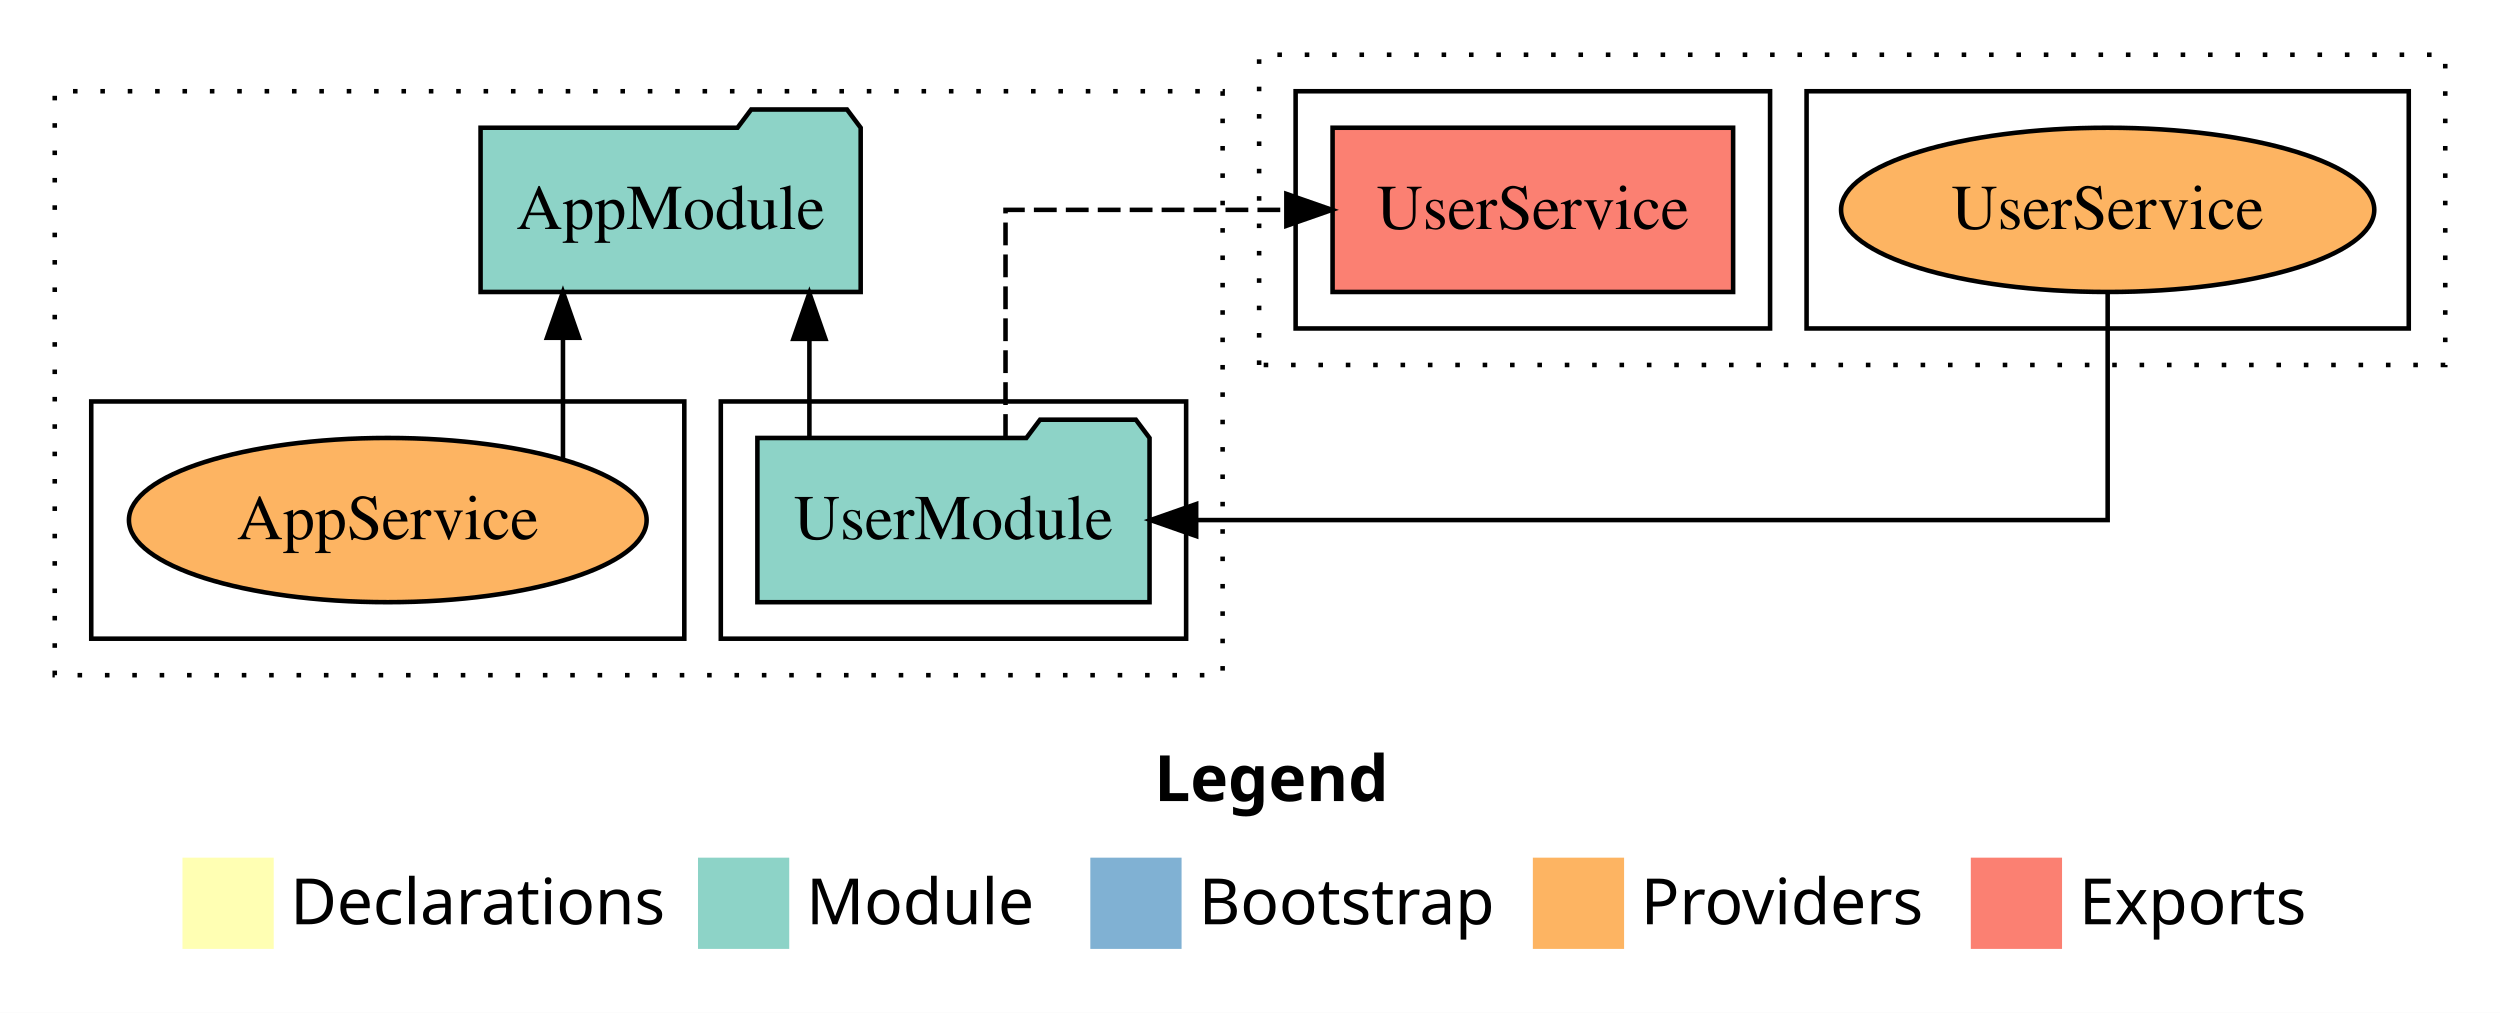
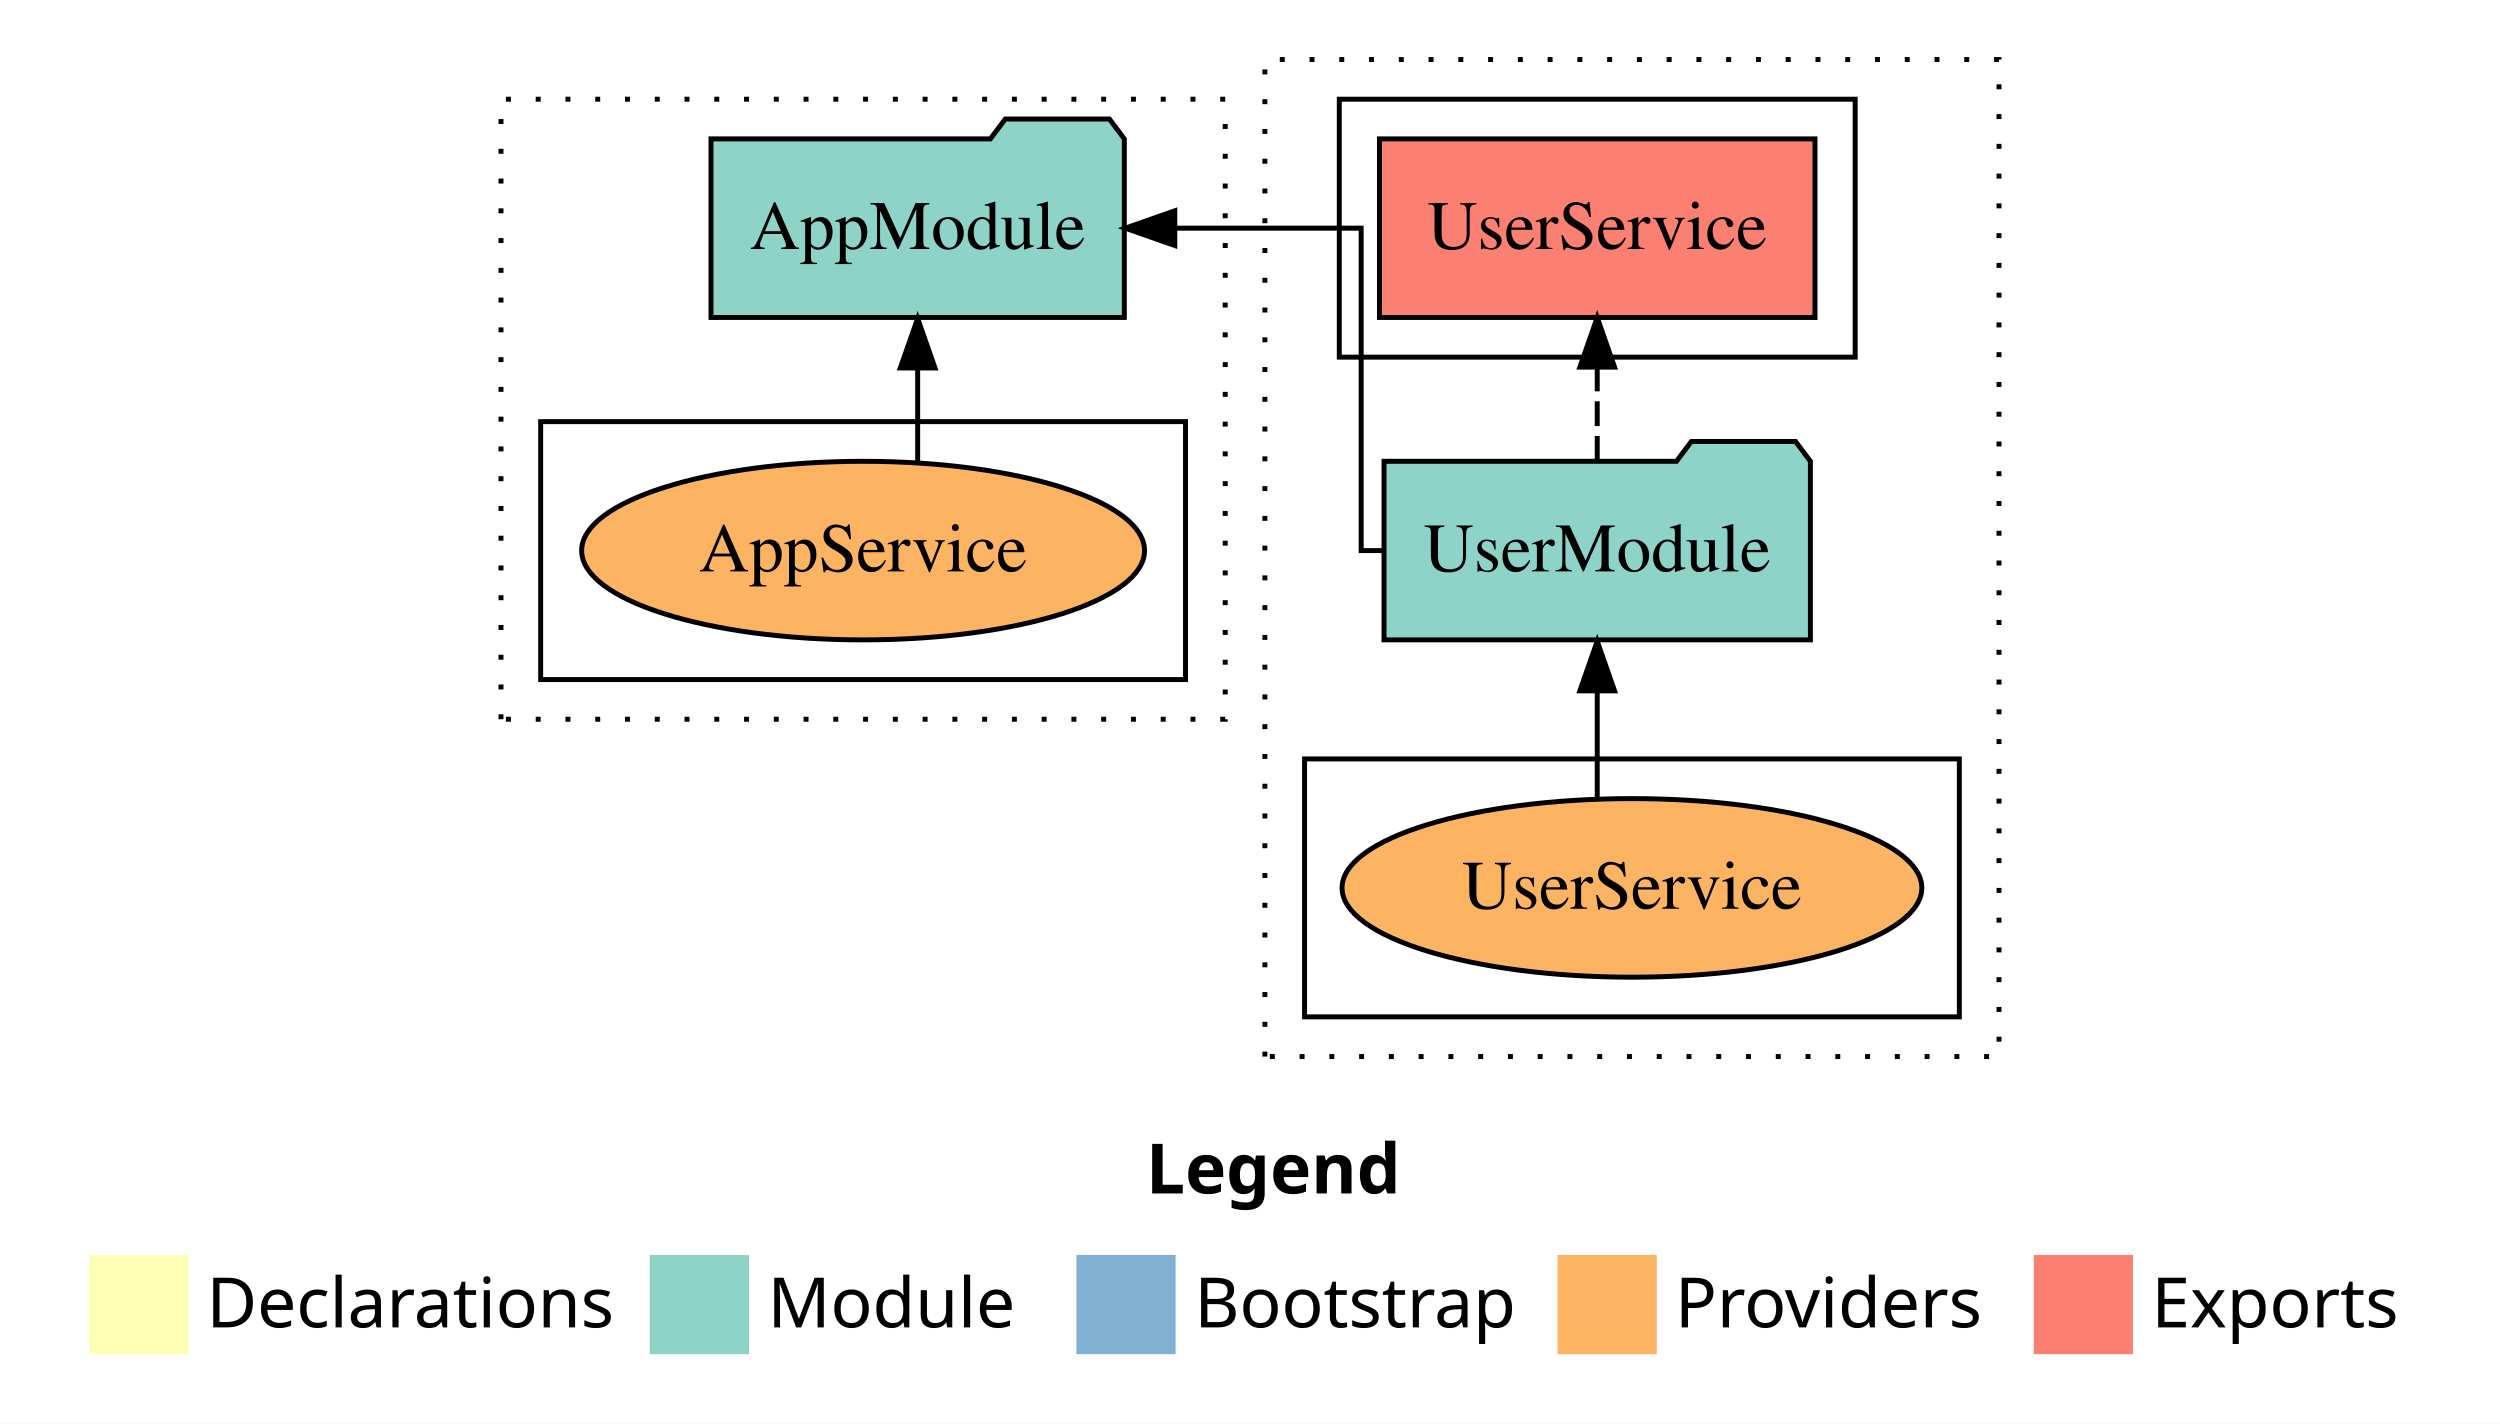
- <svg xmlns="http://www.w3.org/2000/svg" width="548pt" height="222pt" viewBox="0.00 0.00 548.00 222.00">
-   <g id="graph0" class="graph" transform="scale(1 1) rotate(0) translate(4 218)">
-     <polygon fill="white" stroke="transparent" points="-4,4 -4,-218 544,-218 544,4 -4,4" />
-     <text text-anchor="start" x="249.01" y="-42.4" font-family="sans-serif" font-weight="bold" font-size="14.00">Legend</text>
-     <polygon fill="#ffffb3" stroke="transparent" points="36,-10 36,-30 56,-30 56,-10 36,-10" />
-     <text text-anchor="start" x="59.63" y="-15.4" font-family="sans-serif" font-size="14.00">  Declarations</text>
-     <polygon fill="#8dd3c7" stroke="transparent" points="149,-10 149,-30 169,-30 169,-10 149,-10" />
-     <text text-anchor="start" x="172.73" y="-15.4" font-family="sans-serif" font-size="14.00">  Module</text>
-     <polygon fill="#80b1d3" stroke="transparent" points="235,-10 235,-30 255,-30 255,-10 235,-10" />
-     <text text-anchor="start" x="258.78" y="-15.4" font-family="sans-serif" font-size="14.00">  Bootstrap</text>
-     <polygon fill="#fdb462" stroke="transparent" points="332,-10 332,-30 352,-30 352,-10 332,-10" />
-     <text text-anchor="start" x="355.67" y="-15.4" font-family="sans-serif" font-size="14.00">  Providers</text>
-     <polygon fill="#fb8072" stroke="transparent" points="428,-10 428,-30 448,-30 448,-10 428,-10" />
-     <text text-anchor="start" x="451.73" y="-15.4" font-family="sans-serif" font-size="14.00">  Exports</text>
+ <svg xmlns="http://www.w3.org/2000/svg" width="504pt" height="287pt" viewBox="0.00 0.00 504.00 287.00">
+   <g id="graph0" class="graph" transform="scale(1 1) rotate(0) translate(4 283)">
+     <polygon fill="white" stroke="transparent" points="-4,4 -4,-283 500,-283 500,4 -4,4" />
+     <text text-anchor="start" x="227.01" y="-42.4" font-family="sans-serif" font-weight="bold" font-size="14.00">Legend</text>
+     <polygon fill="#ffffb3" stroke="transparent" points="14,-10 14,-30 34,-30 34,-10 14,-10" />
+     <text text-anchor="start" x="37.63" y="-15.4" font-family="sans-serif" font-size="14.00">  Declarations</text>
+     <polygon fill="#8dd3c7" stroke="transparent" points="127,-10 127,-30 147,-30 147,-10 127,-10" />
+     <text text-anchor="start" x="150.73" y="-15.4" font-family="sans-serif" font-size="14.00">  Module</text>
+     <polygon fill="#80b1d3" stroke="transparent" points="213,-10 213,-30 233,-30 233,-10 213,-10" />
+     <text text-anchor="start" x="236.78" y="-15.4" font-family="sans-serif" font-size="14.00">  Bootstrap</text>
+     <polygon fill="#fdb462" stroke="transparent" points="310,-10 310,-30 330,-30 330,-10 310,-10" />
+     <text text-anchor="start" x="333.67" y="-15.4" font-family="sans-serif" font-size="14.00">  Providers</text>
+     <polygon fill="#fb8072" stroke="transparent" points="406,-10 406,-30 426,-30 426,-10 406,-10" />
+     <text text-anchor="start" x="429.73" y="-15.4" font-family="sans-serif" font-size="14.00">  Exports</text>
+     <g id="clust7" class="cluster">
+       <polygon fill="none" stroke="black" stroke-dasharray="1,5" points="251,-70 251,-271 399,-271 399,-70 251,-70" />
+     </g>
+     <g id="clust10" class="cluster">
+       <polygon fill="none" stroke="black" points="266,-211 266,-263 370,-263 370,-211 266,-211" />
+     </g>
+     <g id="clust12" class="cluster">
+       <polygon fill="none" stroke="black" points="259,-78 259,-130 391,-130 391,-78 259,-78" />
+     </g>
    <g id="clust1" class="cluster">
-       <polygon fill="none" stroke="black" stroke-dasharray="1,5" points="8,-70 8,-198 264,-198 264,-70 8,-70" />
-     </g>
-     <g id="clust3" class="cluster">
-       <polygon fill="none" stroke="black" points="154,-78 154,-130 256,-130 256,-78 154,-78" />
+       <polygon fill="none" stroke="black" stroke-dasharray="1,5" points="97,-138 97,-263 243,-263 243,-138 97,-138" />
    </g>
    <g id="clust6" class="cluster">
-       <polygon fill="none" stroke="black" points="16,-78 16,-130 146,-130 146,-78 16,-78" />
-     </g>
-     <g id="clust7" class="cluster">
-       <polygon fill="none" stroke="black" stroke-dasharray="1,5" points="272,-138 272,-206 532,-206 532,-138 272,-138" />
-     </g>
-     <g id="clust12" class="cluster">
-       <polygon fill="none" stroke="black" points="392,-146 392,-198 524,-198 524,-146 392,-146" />
-     </g>
-     <g id="clust10" class="cluster">
-       <polygon fill="none" stroke="black" points="280,-146 280,-198 384,-198 384,-146 280,-146" />
+       <polygon fill="none" stroke="black" points="105,-146 105,-198 235,-198 235,-146 105,-146" />
    </g>
    <g id="node1" class="node">
-       <polygon fill="#8dd3c7" stroke="black" points="247.98,-122 244.98,-126 223.98,-126 220.98,-122 162.02,-122 162.02,-86 247.98,-86 247.98,-122" />
-       <text text-anchor="middle" x="205" y="-99.8" font-family="Times,serif" font-size="14.00">UserModule</text>
+       <polygon fill="#8dd3c7" stroke="black" points="360.98,-190 357.98,-194 336.98,-194 333.98,-190 275.02,-190 275.02,-154 360.98,-154 360.98,-190" />
+       <text text-anchor="middle" x="318" y="-167.8" font-family="Times,serif" font-size="14.00">UserModule</text>
    </g>
    <g id="node2" class="node">
-       <polygon fill="#8dd3c7" stroke="black" points="184.66,-190 181.66,-194 160.66,-194 157.66,-190 101.34,-190 101.34,-154 184.66,-154 184.66,-190" />
-       <text text-anchor="middle" x="143" y="-167.8" font-family="Times,serif" font-size="14.00">AppModule</text>
+       <polygon fill="#8dd3c7" stroke="black" points="222.66,-255 219.66,-259 198.66,-259 195.66,-255 139.34,-255 139.34,-219 222.66,-219 222.66,-255" />
+       <text text-anchor="middle" x="181" y="-232.8" font-family="Times,serif" font-size="14.00">AppModule</text>
    </g>
    <g id="edge1" class="edge">
-       <path fill="none" stroke="black" d="M173.42,-122.22C173.42,-122.22 173.42,-143.73 173.42,-143.73" />
-       <polygon fill="black" stroke="black" points="169.92,-143.73 173.42,-153.73 176.92,-143.73 169.92,-143.73" />
+       <path fill="none" stroke="black" d="M274.81,-172C272.09,-172 270.41,-172 270.41,-172 270.41,-172 270.41,-237 270.41,-237 270.41,-237 232.83,-237 232.83,-237" />
+       <polygon fill="black" stroke="black" points="232.83,-233.5 222.83,-237 232.83,-240.5 232.83,-233.5" />
    </g>
    <g id="node4" class="node">
-       <polygon fill="#fb8072" stroke="black" points="375.9,-190 288.1,-190 288.1,-154 375.9,-154 375.9,-190" />
-       <text text-anchor="middle" x="332" y="-167.8" font-family="Times,serif" font-size="14.00">UserService </text>
+       <polygon fill="#fb8072" stroke="black" points="361.9,-255 274.1,-255 274.1,-219 361.9,-219 361.9,-255" />
+       <text text-anchor="middle" x="318" y="-232.8" font-family="Times,serif" font-size="14.00">UserService </text>
    </g>
    <g id="edge3" class="edge">
-       <path fill="none" stroke="black" stroke-dasharray="5,2" d="M216.41,-122.22C216.41,-142.37 216.41,-172 216.41,-172 216.41,-172 277.97,-172 277.97,-172" />
-       <polygon fill="black" stroke="black" points="277.97,-175.5 287.97,-172 277.97,-168.5 277.97,-175.5" />
+       <path fill="none" stroke="black" stroke-dasharray="5,2" d="M318,-190.11C318,-190.11 318,-208.99 318,-208.99" />
+       <polygon fill="black" stroke="black" points="314.5,-208.99 318,-218.99 321.5,-208.99 314.5,-208.99" />
    </g>
    <g id="node3" class="node">
-       <ellipse fill="#fdb462" stroke="black" cx="81" cy="-104" rx="56.74" ry="18" />
-       <text text-anchor="middle" x="81" y="-99.8" font-family="Times,serif" font-size="14.00">AppService</text>
+       <ellipse fill="#fdb462" stroke="black" cx="170" cy="-172" rx="56.74" ry="18" />
+       <text text-anchor="middle" x="170" y="-167.8" font-family="Times,serif" font-size="14.00">AppService</text>
    </g>
    <g id="edge2" class="edge">
-       <path fill="none" stroke="black" d="M119.4,-117.43C119.4,-117.43 119.4,-143.96 119.4,-143.96" />
-       <polygon fill="black" stroke="black" points="115.9,-143.96 119.4,-153.96 122.9,-143.96 115.9,-143.96" />
+       <path fill="none" stroke="black" d="M181,-189.76C181,-189.76 181,-208.81 181,-208.81" />
+       <polygon fill="black" stroke="black" points="177.5,-208.81 181,-218.81 184.5,-208.81 177.5,-208.81" />
    </g>
    <g id="node5" class="node">
-       <ellipse fill="#fdb462" stroke="black" cx="458" cy="-172" rx="58.44" ry="18" />
-       <text text-anchor="middle" x="458" y="-167.8" font-family="Times,serif" font-size="14.00">UserService</text>
+       <ellipse fill="#fdb462" stroke="black" cx="325" cy="-104" rx="58.44" ry="18" />
+       <text text-anchor="middle" x="325" y="-99.8" font-family="Times,serif" font-size="14.00">UserService</text>
    </g>
    <g id="edge4" class="edge">
-       <path fill="none" stroke="black" d="M458,-153.78C458,-133.63 458,-104 458,-104 458,-104 258.2,-104 258.2,-104" />
-       <polygon fill="black" stroke="black" points="258.2,-100.5 248.2,-104 258.2,-107.5 258.2,-100.5" />
+       <path fill="none" stroke="black" d="M318,-122.22C318,-122.22 318,-143.73 318,-143.73" />
+       <polygon fill="black" stroke="black" points="314.5,-143.73 318,-153.73 321.5,-143.73 314.5,-143.73" />
    </g>
  </g>
</svg>
